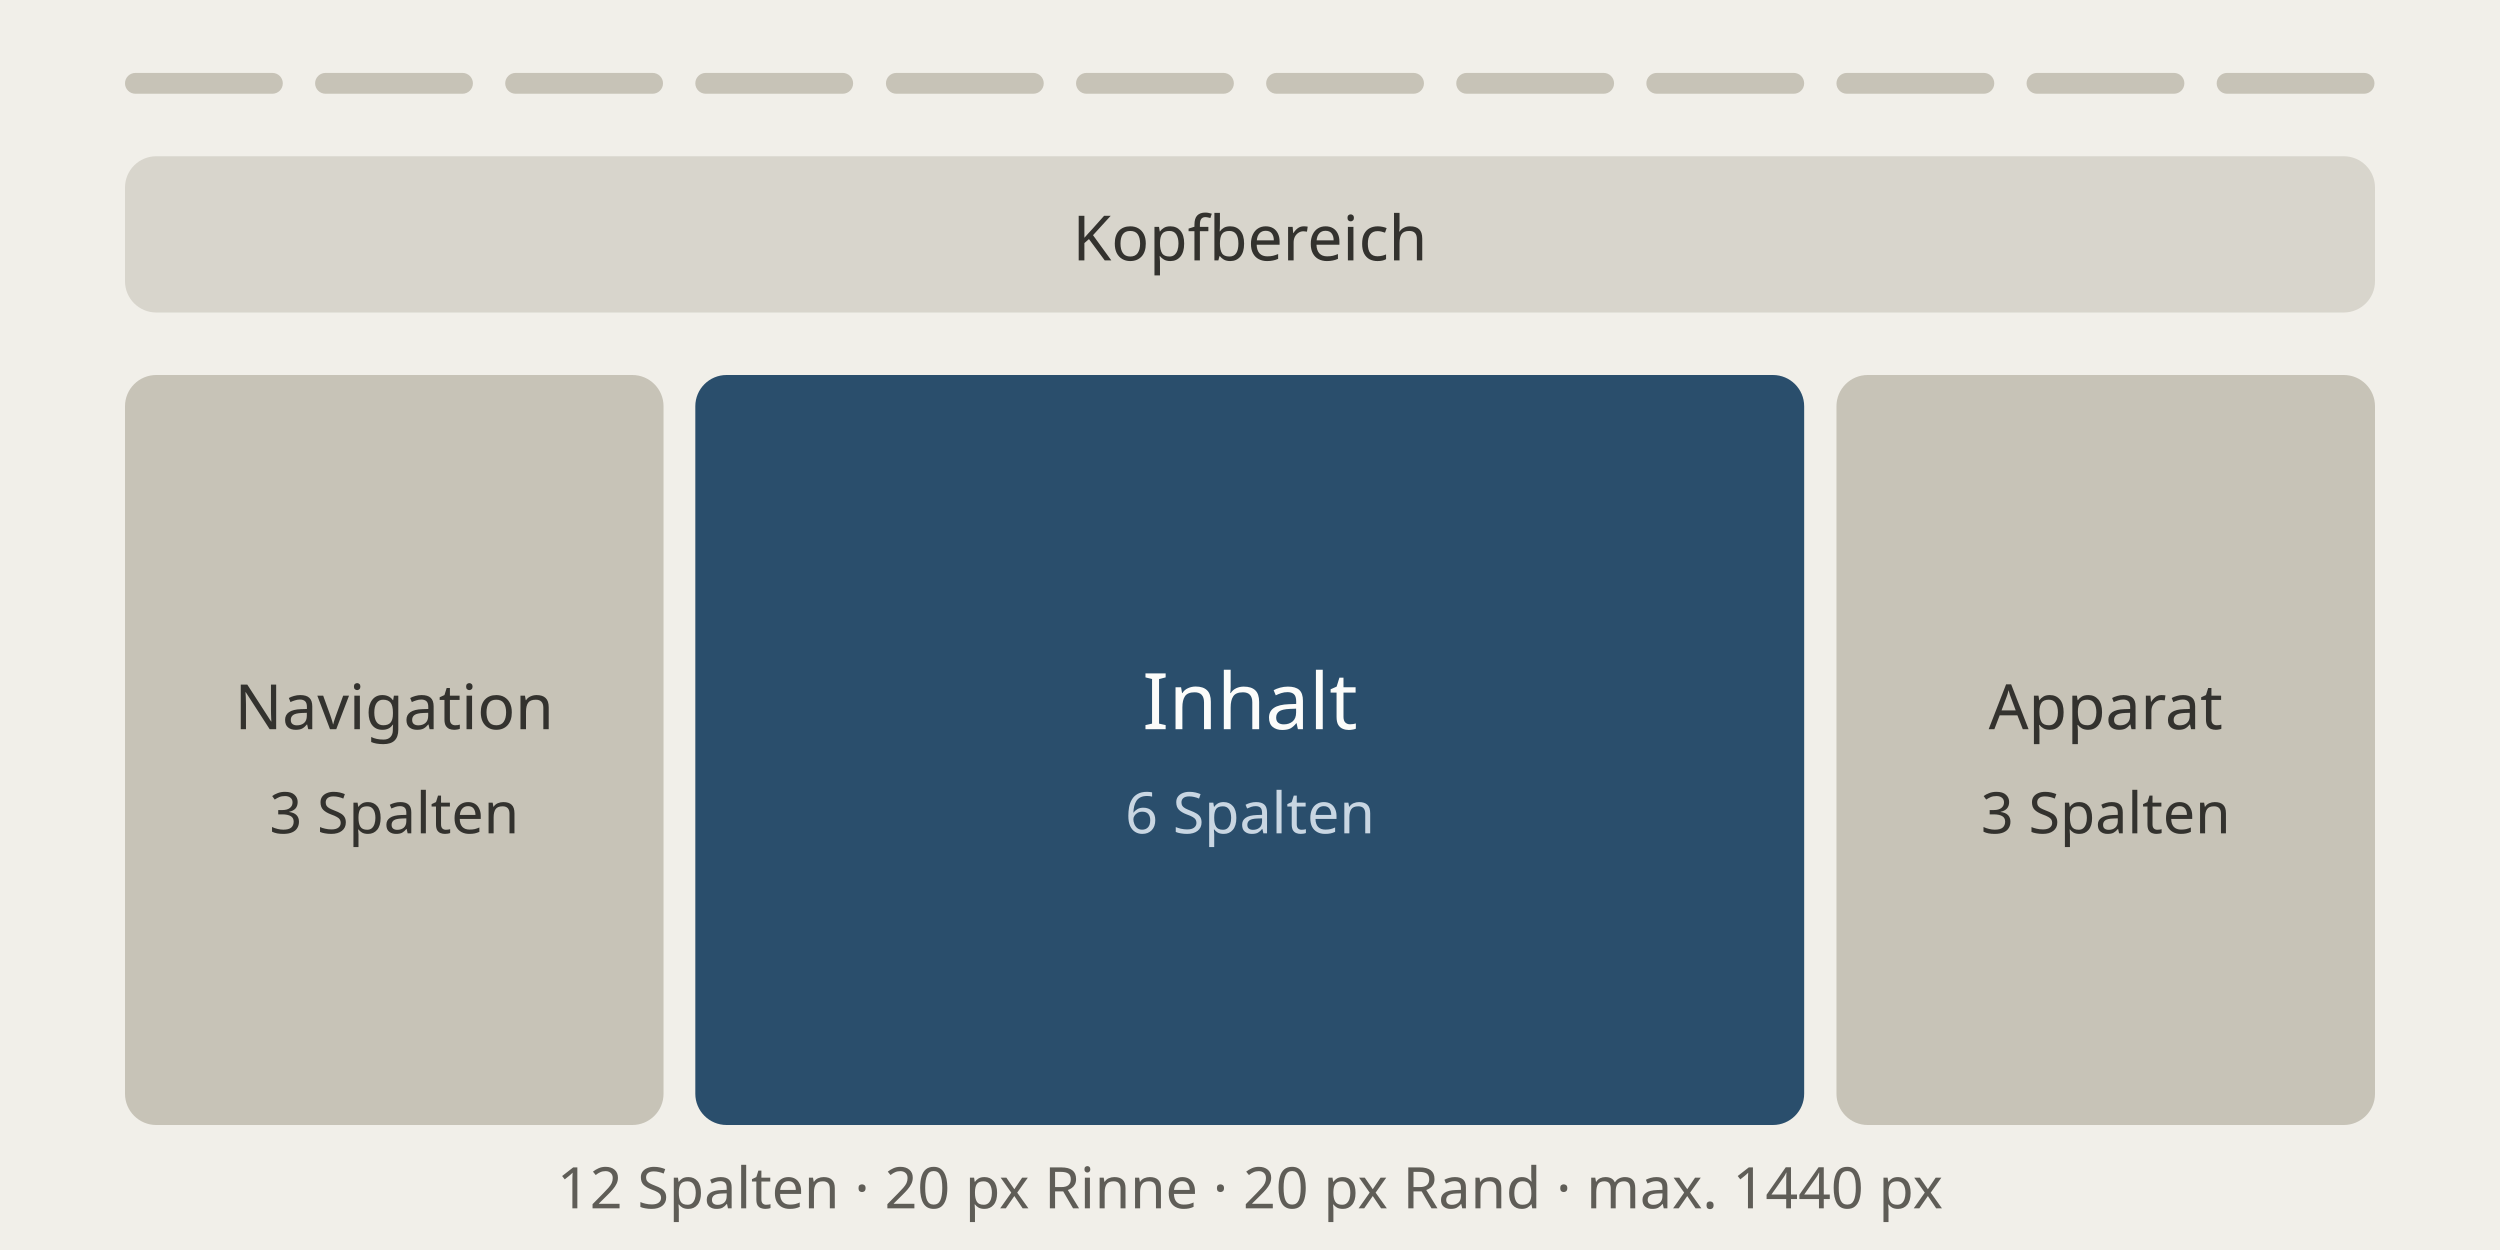
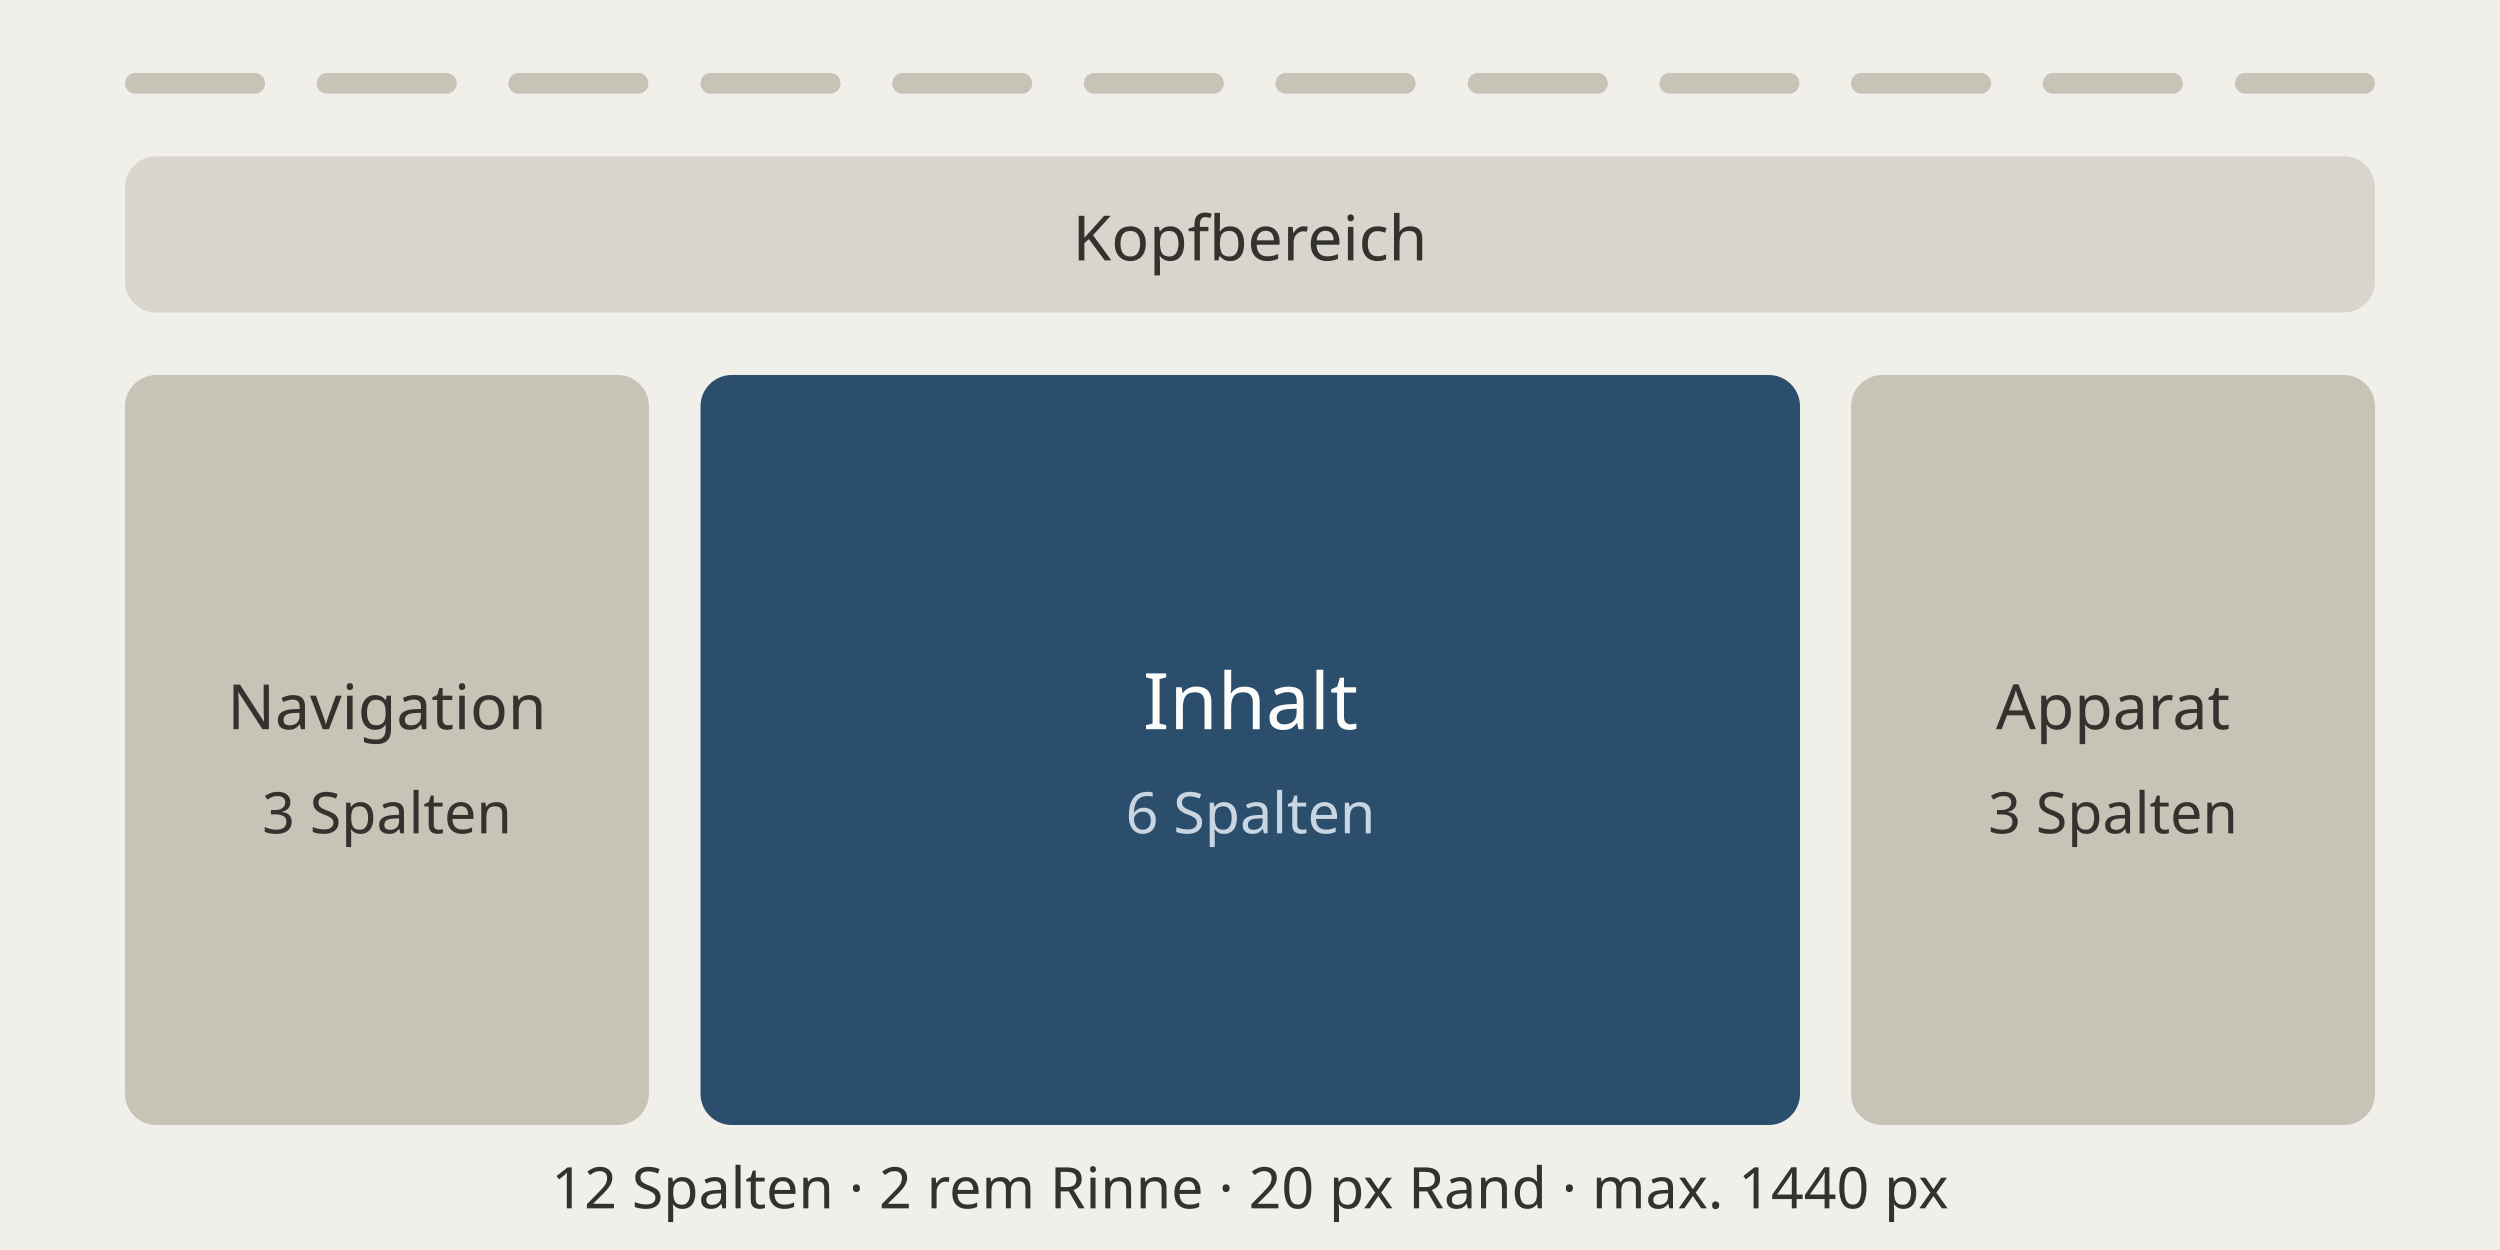
<svg xmlns="http://www.w3.org/2000/svg" viewBox="0 0 480 240" width="480" height="240" role="img" aria-label="Ein Zwoelf-Spalten-Raster mit Kopfbereich, dreispaltiger Navigation, sechsspaltigem Inhalt und dreispaltigem Apparat">
  <rect width="480" height="240" fill="#F1EFE9" />
-   <rect x="24.0" y="14" width="30.3" height="4" rx="2" fill="#C7C3B7" />
-   <rect x="60.5" y="14" width="30.3" height="4" rx="2" fill="#C7C3B7" />
-   <rect x="97.0" y="14" width="30.3" height="4" rx="2" fill="#C7C3B7" />
-   <rect x="133.5" y="14" width="30.3" height="4" rx="2" fill="#C7C3B7" />
-   <rect x="170.1" y="14" width="30.3" height="4" rx="2" fill="#C7C3B7" />
-   <rect x="206.6" y="14" width="30.3" height="4" rx="2" fill="#C7C3B7" />
-   <rect x="243.1" y="14" width="30.3" height="4" rx="2" fill="#C7C3B7" />
-   <rect x="279.6" y="14" width="30.3" height="4" rx="2" fill="#C7C3B7" />
-   <rect x="316.1" y="14" width="30.3" height="4" rx="2" fill="#C7C3B7" />
-   <rect x="352.6" y="14" width="30.3" height="4" rx="2" fill="#C7C3B7" />
-   <rect x="389.1" y="14" width="30.3" height="4" rx="2" fill="#C7C3B7" />
-   <rect x="425.6" y="14" width="30.3" height="4" rx="2" fill="#C7C3B7" />
+   <rect x="24.0" y="14" width="26.9" height="4" rx="2" fill="#C7C3B7" />
+   <rect x="60.8" y="14" width="26.9" height="4" rx="2" fill="#C7C3B7" />
+   <rect x="97.6" y="14" width="26.9" height="4" rx="2" fill="#C7C3B7" />
+   <rect x="134.5" y="14" width="26.9" height="4" rx="2" fill="#C7C3B7" />
+   <rect x="171.3" y="14" width="26.9" height="4" rx="2" fill="#C7C3B7" />
+   <rect x="208.1" y="14" width="26.9" height="4" rx="2" fill="#C7C3B7" />
+   <rect x="244.9" y="14" width="26.9" height="4" rx="2" fill="#C7C3B7" />
+   <rect x="281.8" y="14" width="26.9" height="4" rx="2" fill="#C7C3B7" />
+   <rect x="318.6" y="14" width="26.9" height="4" rx="2" fill="#C7C3B7" />
+   <rect x="355.4" y="14" width="26.9" height="4" rx="2" fill="#C7C3B7" />
+   <rect x="392.2" y="14" width="26.9" height="4" rx="2" fill="#C7C3B7" />
+   <rect x="429.1" y="14" width="26.9" height="4" rx="2" fill="#C7C3B7" />
  <rect x="24" y="30" width="432" height="30" rx="6" fill="#D8D5CC" />
-   <rect x="24.0" y="72" width="103.4" height="144" rx="6" fill="#C7C3B7" />
-   <rect x="133.5" y="72" width="212.9" height="144" rx="6" fill="#2A4E6C" />
-   <rect x="352.6" y="72" width="103.4" height="144" rx="6" fill="#C7C3B7" />
-   <text x="240.0" y="140" font-family="ui-sans-serif, system-ui, sans-serif" font-size="15" fill="#FCFCFA" text-anchor="middle">Inhalt</text>
-   <text x="240.0" y="160" font-family="ui-sans-serif, system-ui, sans-serif" font-size="11" fill="#C9D6E2" text-anchor="middle">6 Spalten</text>
-   <text x="75.7" y="140" font-family="ui-sans-serif, system-ui, sans-serif" font-size="12" fill="#33322E" text-anchor="middle">Navigation</text>
-   <text x="75.7" y="160" font-family="ui-sans-serif, system-ui, sans-serif" font-size="11" fill="#33322E" text-anchor="middle">3 Spalten</text>
-   <text x="404.3" y="140" font-family="ui-sans-serif, system-ui, sans-serif" font-size="12" fill="#33322E" text-anchor="middle">Apparat</text>
-   <text x="404.3" y="160" font-family="ui-sans-serif, system-ui, sans-serif" font-size="11" fill="#33322E" text-anchor="middle">3 Spalten</text>
+   <rect x="24.0" y="72" width="100.6" height="144" rx="6" fill="#C7C3B7" />
+   <rect x="134.5" y="72" width="211.1" height="144" rx="6" fill="#2A4E6C" />
+   <rect x="355.4" y="72" width="100.6" height="144" rx="6" fill="#C7C3B7" />
+   <text x="240.1" y="140" font-family="ui-sans-serif, system-ui, sans-serif" font-size="15" fill="#FCFCFA" text-anchor="middle">Inhalt</text>
+   <text x="240.1" y="160" font-family="ui-sans-serif, system-ui, sans-serif" font-size="11" fill="#C9D6E2" text-anchor="middle">6 Spalten</text>
+   <text x="74.3" y="140" font-family="ui-sans-serif, system-ui, sans-serif" font-size="12" fill="#33322E" text-anchor="middle">Navigation</text>
+   <text x="74.3" y="160" font-family="ui-sans-serif, system-ui, sans-serif" font-size="11" fill="#33322E" text-anchor="middle">3 Spalten</text>
+   <text x="405.7" y="140" font-family="ui-sans-serif, system-ui, sans-serif" font-size="12" fill="#33322E" text-anchor="middle">Apparat</text>
+   <text x="405.7" y="160" font-family="ui-sans-serif, system-ui, sans-serif" font-size="11" fill="#33322E" text-anchor="middle">3 Spalten</text>
  <text x="240" y="50" font-family="ui-sans-serif, system-ui, sans-serif" font-size="12" fill="#33322E" text-anchor="middle">Kopfbereich</text>
-   <text x="240" y="232" font-family="ui-sans-serif, system-ui, sans-serif" font-size="11" fill="#5F5D57" text-anchor="middle">12 Spalten · 20 px Rinne · 20 px Rand · max. 1440 px</text>
+   <text x="240" y="232" font-family="ui-sans-serif, system-ui, sans-serif" font-size="11" fill="#33322E" text-anchor="middle">12 Spalten · 2 rem Rinne · 20 px Rand · max. 1440 px</text>
</svg>
